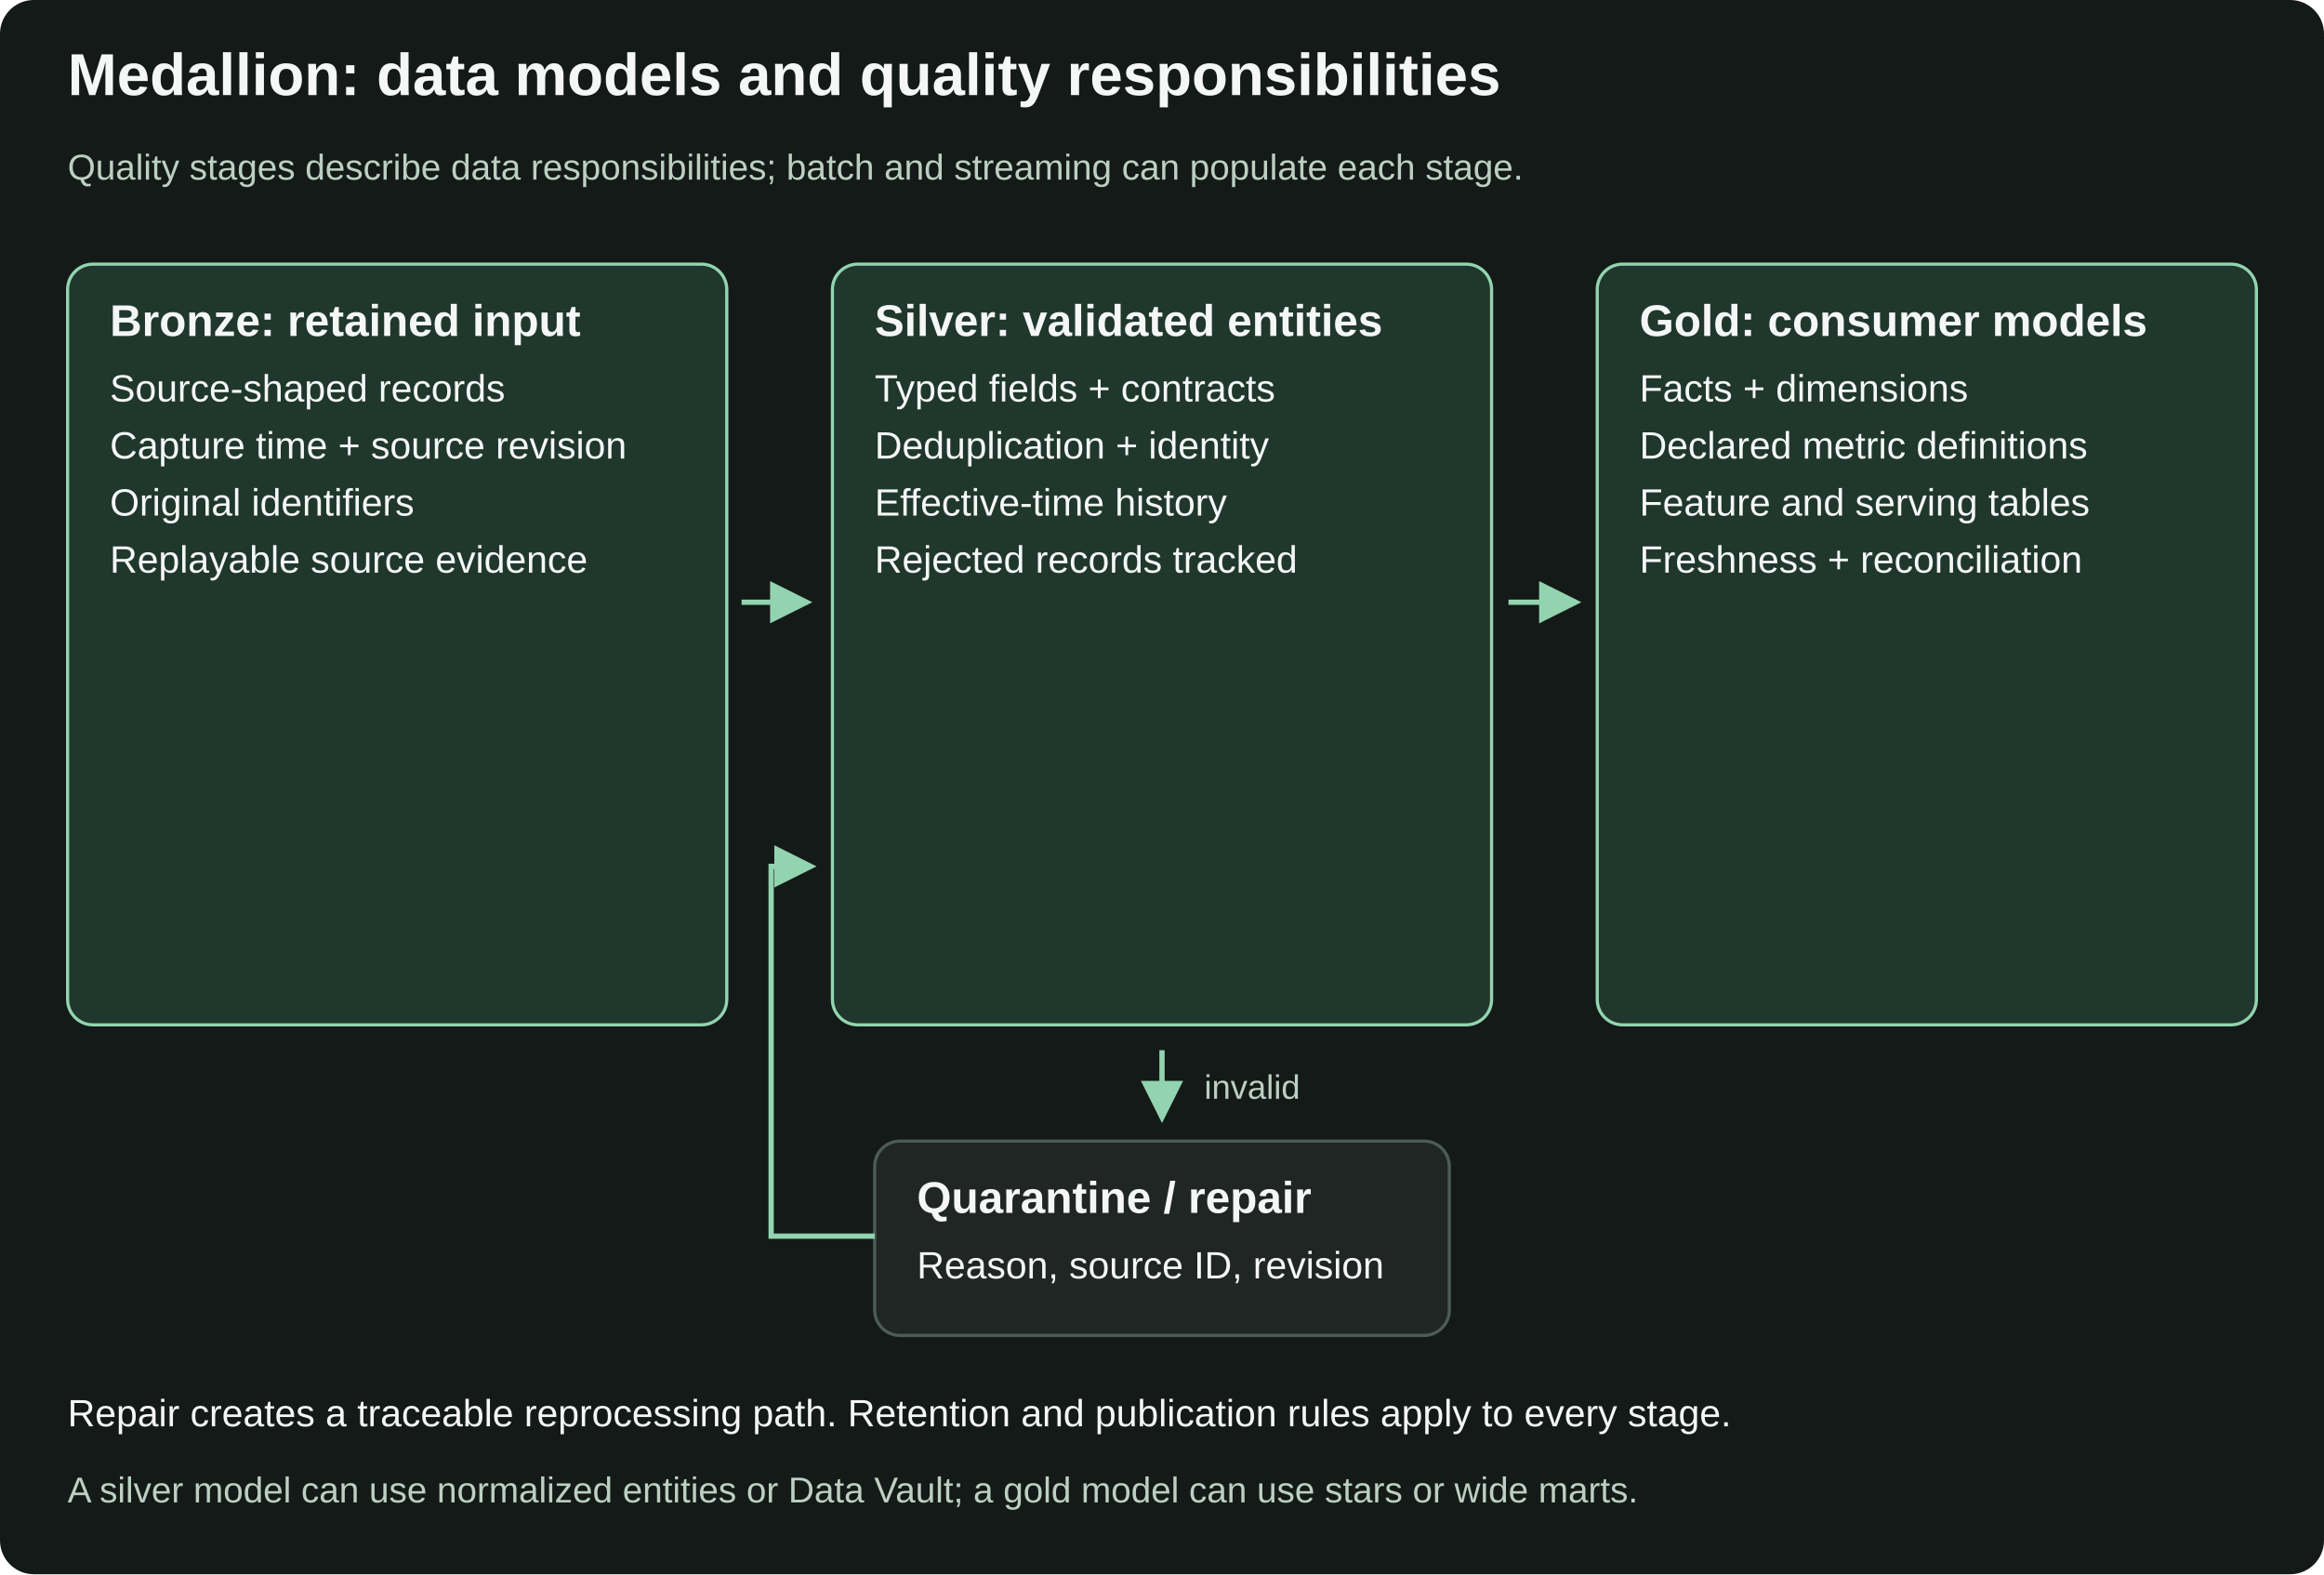
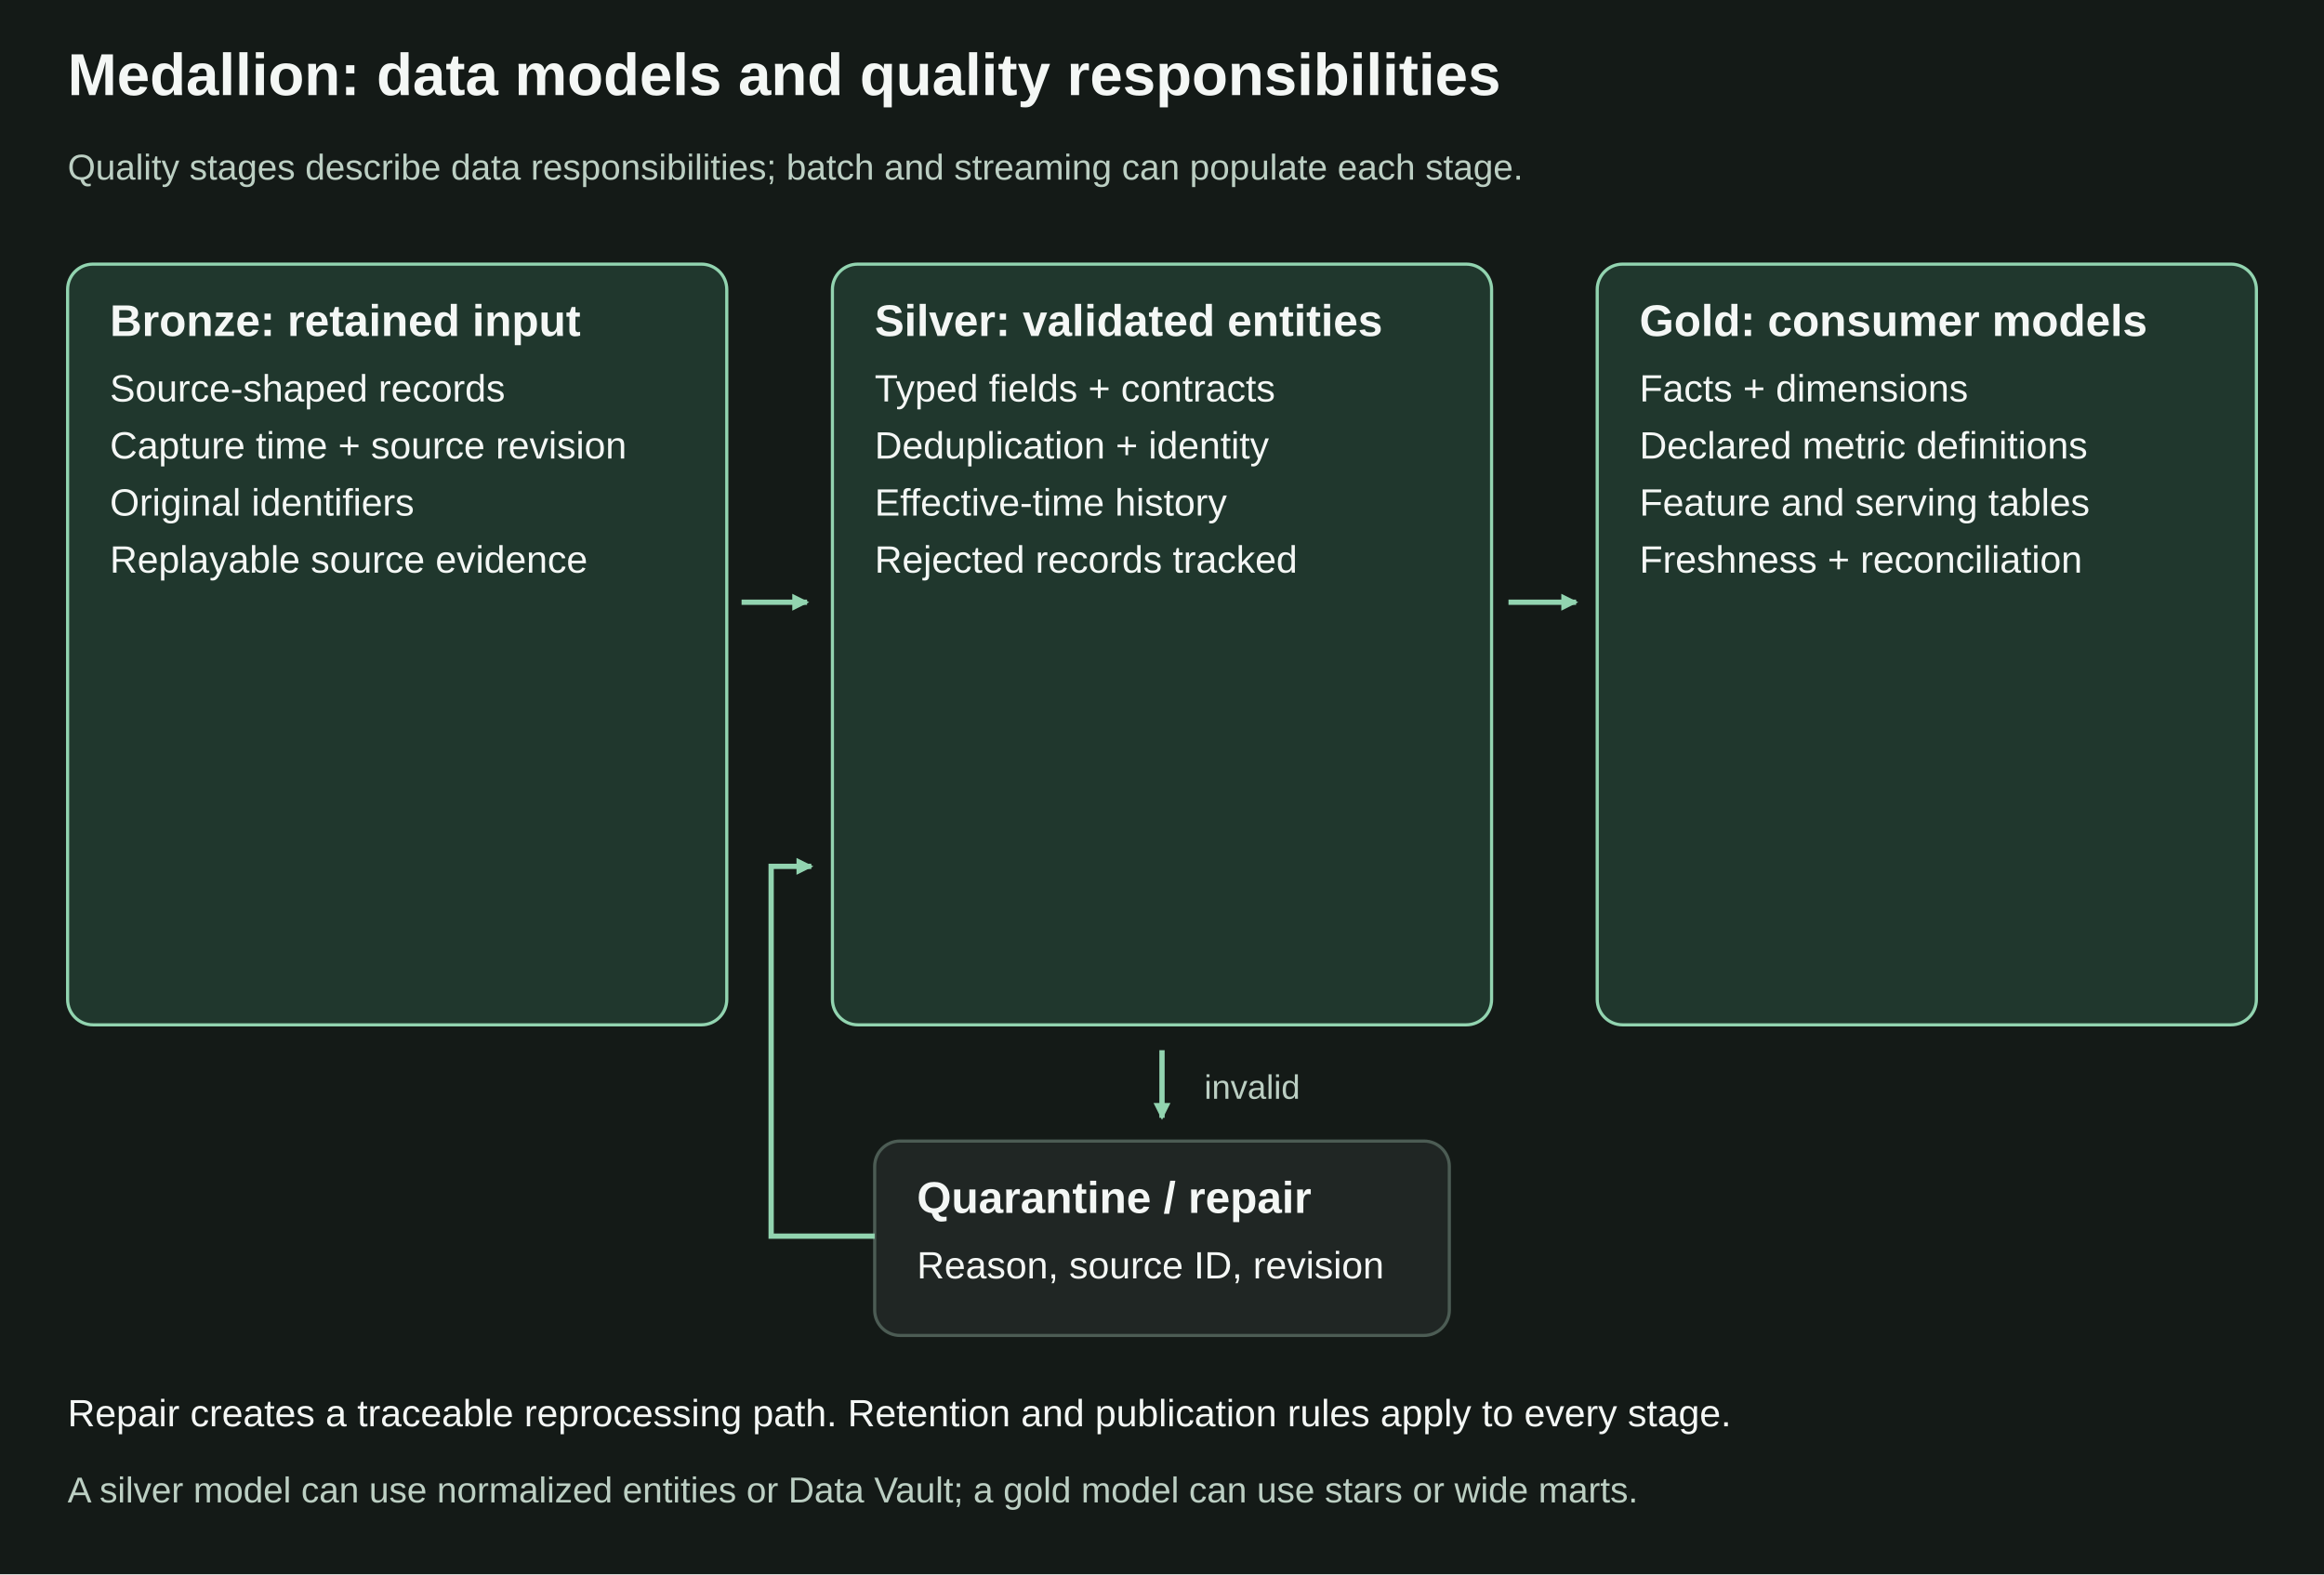
<svg xmlns="http://www.w3.org/2000/svg" width="1100" height="745" viewBox="0 0 1100 745" role="img" aria-labelledby="title">
  <defs>
-     <marker id="arrow" markerWidth="8" markerHeight="8" refX="7" refY="4" orient="auto">
+     <marker markerUnits="userSpaceOnUse" id="arrow" markerWidth="8" markerHeight="8" refX="7" refY="4" orient="auto">
      <path d="M0,0 L8,4 L0,8" fill="#92d4b0" />
    </marker>
-     <marker id="back" markerWidth="8" markerHeight="8" refX="1" refY="4" orient="auto">
+     <marker markerUnits="userSpaceOnUse" id="back" markerWidth="8" markerHeight="8" refX="1" refY="4" orient="auto">
      <path d="M8,0 L0,4 L8,8" fill="#92d4b0" />
    </marker>
  </defs>
  <style>text{font-family:Arial,Helvetica,sans-serif;fill:#f4f7f5}.title{font-size:28px;font-weight:700}.heading{font-size:21px;font-weight:700}.body{font-size:18px}.note{font-size:17px;fill:#bccfc3}.small{font-size:16px;fill:#bccfc3}</style>
-   <rect width="1100" height="745" rx="16" fill="#141a17" />
+   <rect width="1100" height="745" rx="0" fill="#141a17" />
  <text x="32" y="45" class="title">Medallion: data models and quality responsibilities</text>
  <text x="32" y="85" class="note">Quality stages describe data responsibilities; batch and streaming can populate each stage.</text>
  <rect x="32" y="125" width="312" height="360" rx="12" fill="#20372d" stroke="#92d4b0" stroke-width="1.5" />
  <text x="52" y="159" class="heading">Bronze: retained input</text>
  <text x="52" y="190" class="body">Source-shaped records</text>
  <text x="52" y="217" class="body">Capture time + source revision</text>
  <text x="52" y="244" class="body">Original identifiers</text>
  <text x="52" y="271" class="body">Replayable source evidence</text>
  <rect x="394" y="125" width="312" height="360" rx="12" fill="#20372d" stroke="#92d4b0" stroke-width="1.5" />
  <text x="414" y="159" class="heading">Silver: validated entities</text>
  <text x="414" y="190" class="body">Typed fields + contracts</text>
  <text x="414" y="217" class="body">Deduplication + identity</text>
  <text x="414" y="244" class="body">Effective-time history</text>
  <text x="414" y="271" class="body">Rejected records tracked</text>
  <rect x="756" y="125" width="312" height="360" rx="12" fill="#20372d" stroke="#92d4b0" stroke-width="1.5" />
  <text x="776" y="159" class="heading">Gold: consumer models</text>
  <text x="776" y="190" class="body">Facts + dimensions</text>
  <text x="776" y="217" class="body">Declared metric definitions</text>
  <text x="776" y="244" class="body">Feature and serving tables</text>
  <text x="776" y="271" class="body">Freshness + reconciliation</text>
  <path d="M351,285 L382,285" fill="none" stroke="#92d4b0" stroke-width="2.5" marker-end="url(#arrow)" />
  <path d="M714,285 L746,285" fill="none" stroke="#92d4b0" stroke-width="2.5" marker-end="url(#arrow)" />
  <rect x="414" y="540" width="272" height="92" rx="12" fill="#202624" stroke="#4c5c54" stroke-width="1.5" />
  <text x="434" y="574" class="heading">Quarantine / repair</text>
  <text x="434" y="605" class="body">Reason, source ID, revision</text>
  <path d="M550,497 L550,529" fill="none" stroke="#92d4b0" stroke-width="2.5" marker-end="url(#arrow)" />
  <text x="570" y="520" class="small">invalid</text>
  <path d="M414,585 H365 V410 H384" fill="none" stroke="#92d4b0" stroke-width="2.5" marker-end="url(#arrow)" />
  <text x="32" y="675" class="body">Repair creates a traceable reprocessing path. Retention and publication rules apply to every stage.</text>
  <text x="32" y="711" class="note">A silver model can use normalized entities or Data Vault; a gold model can use stars or wide marts.</text>
</svg>
